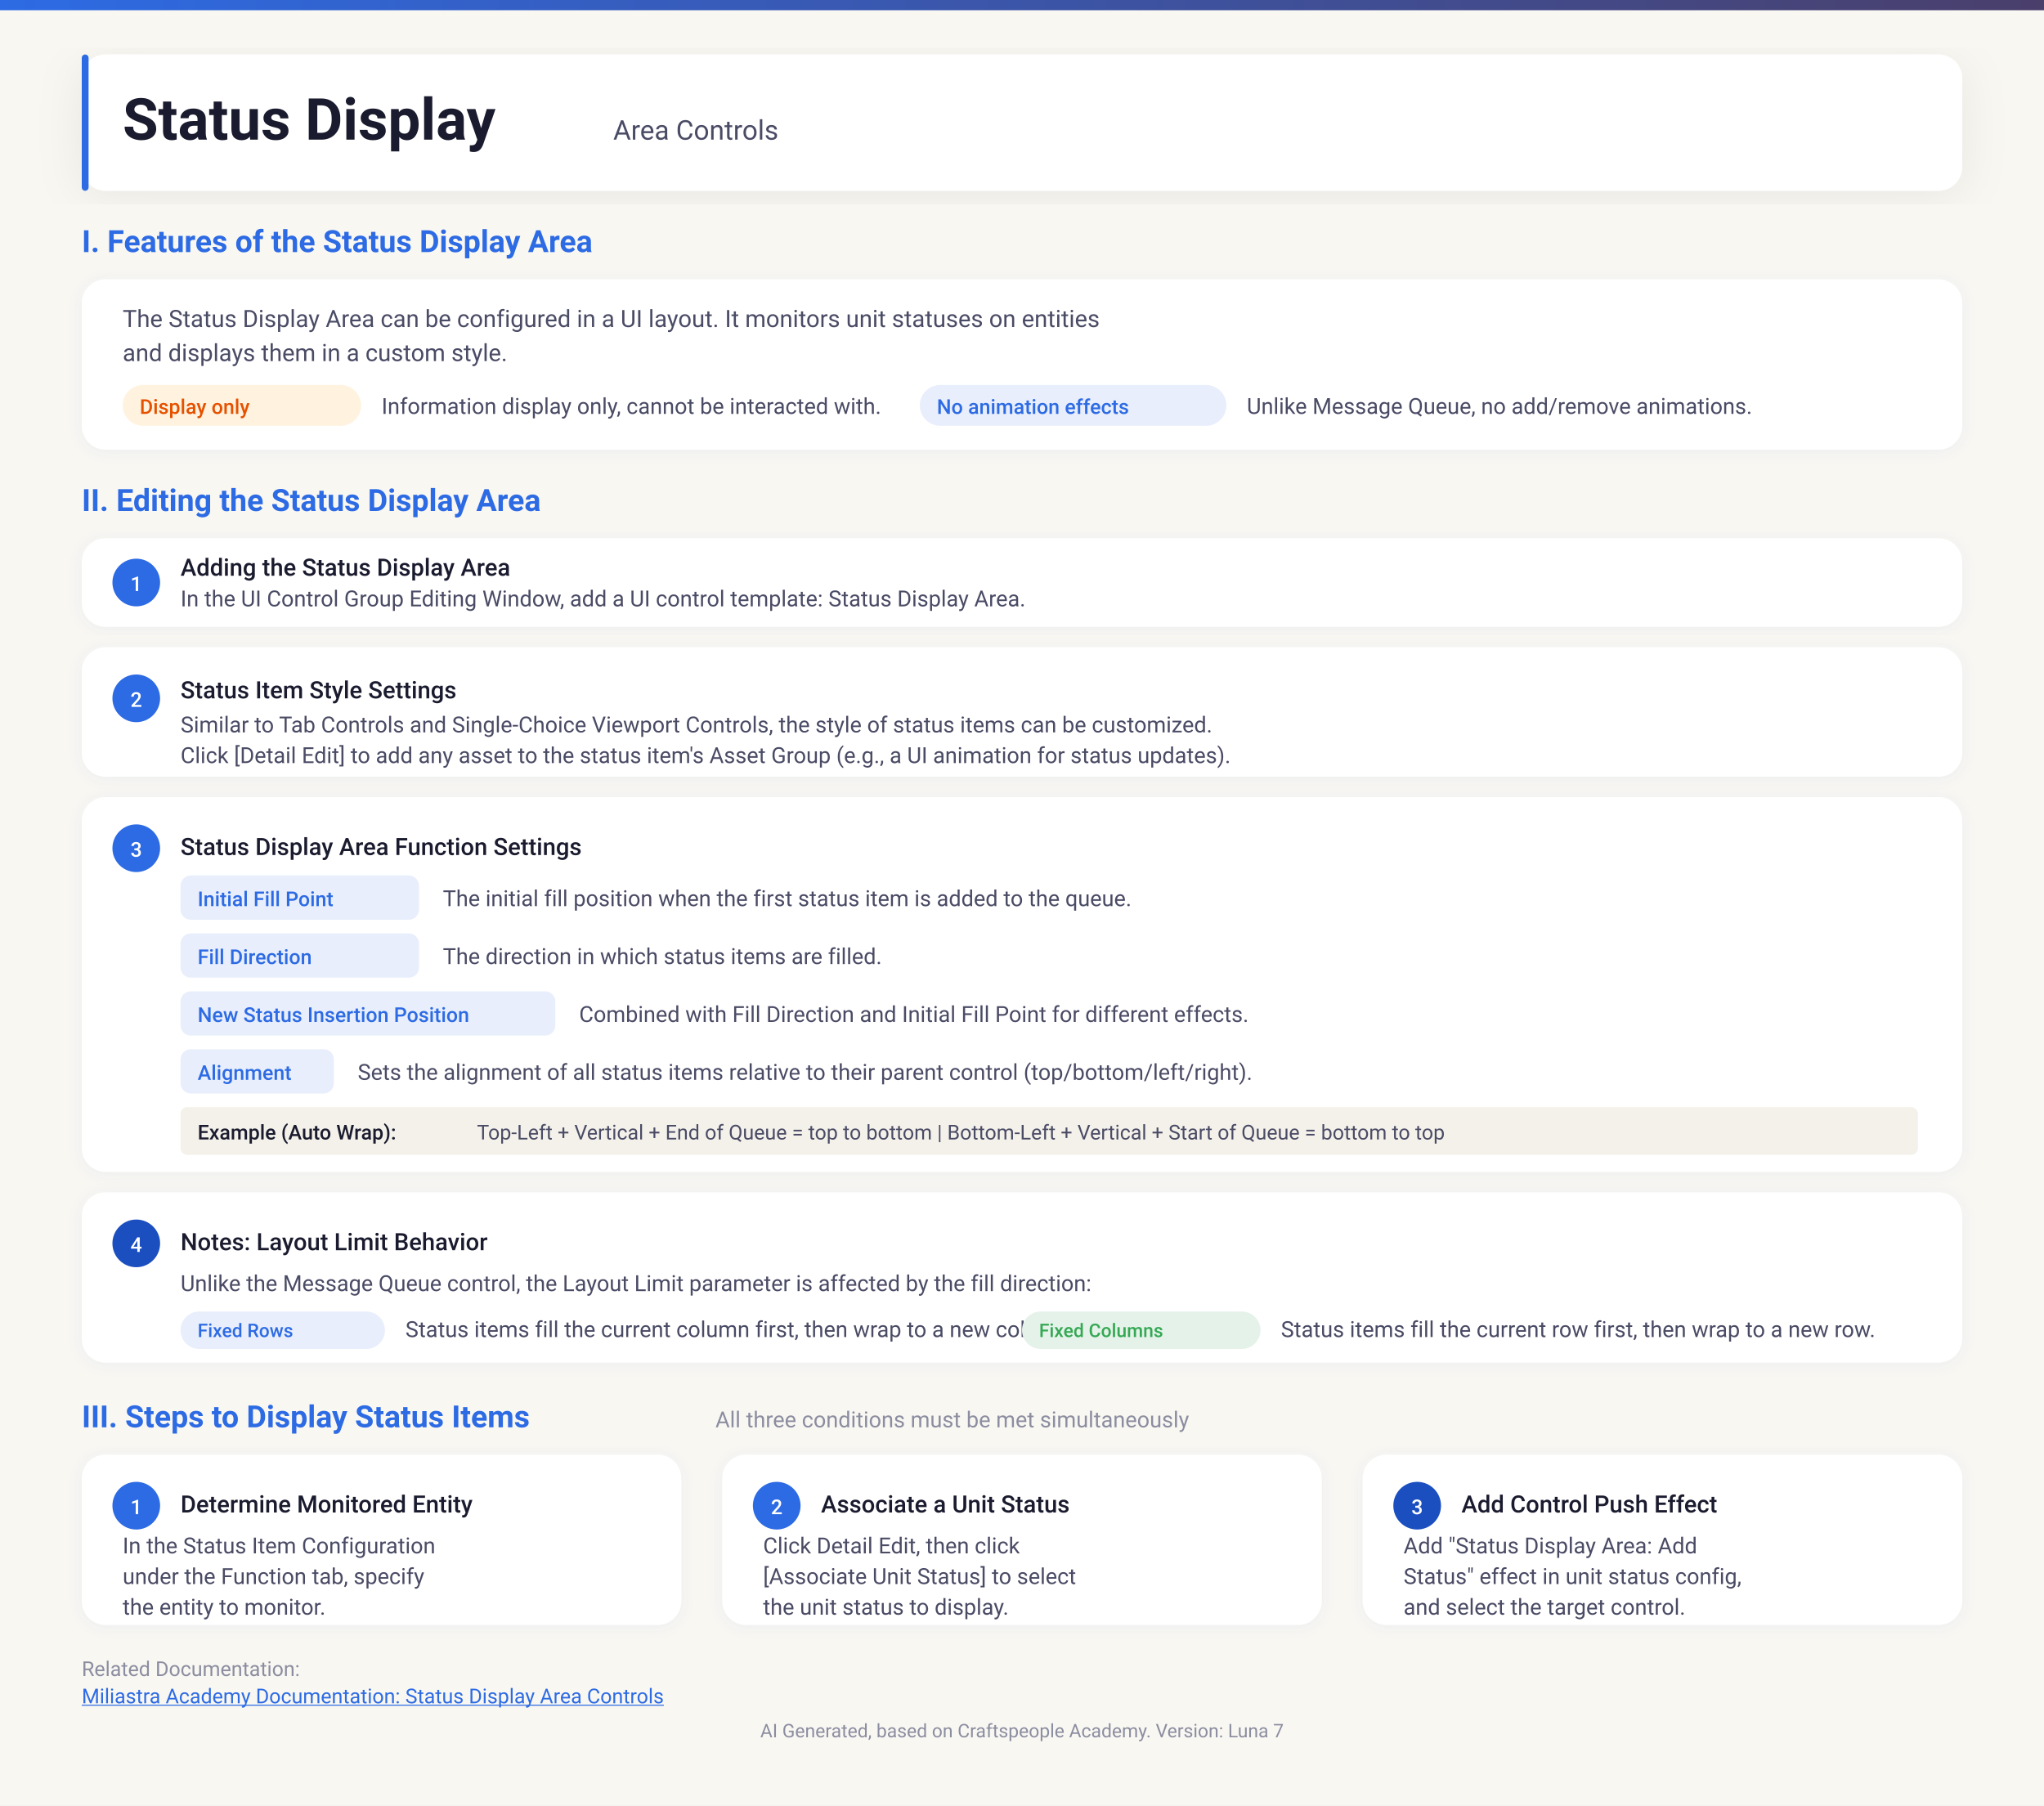
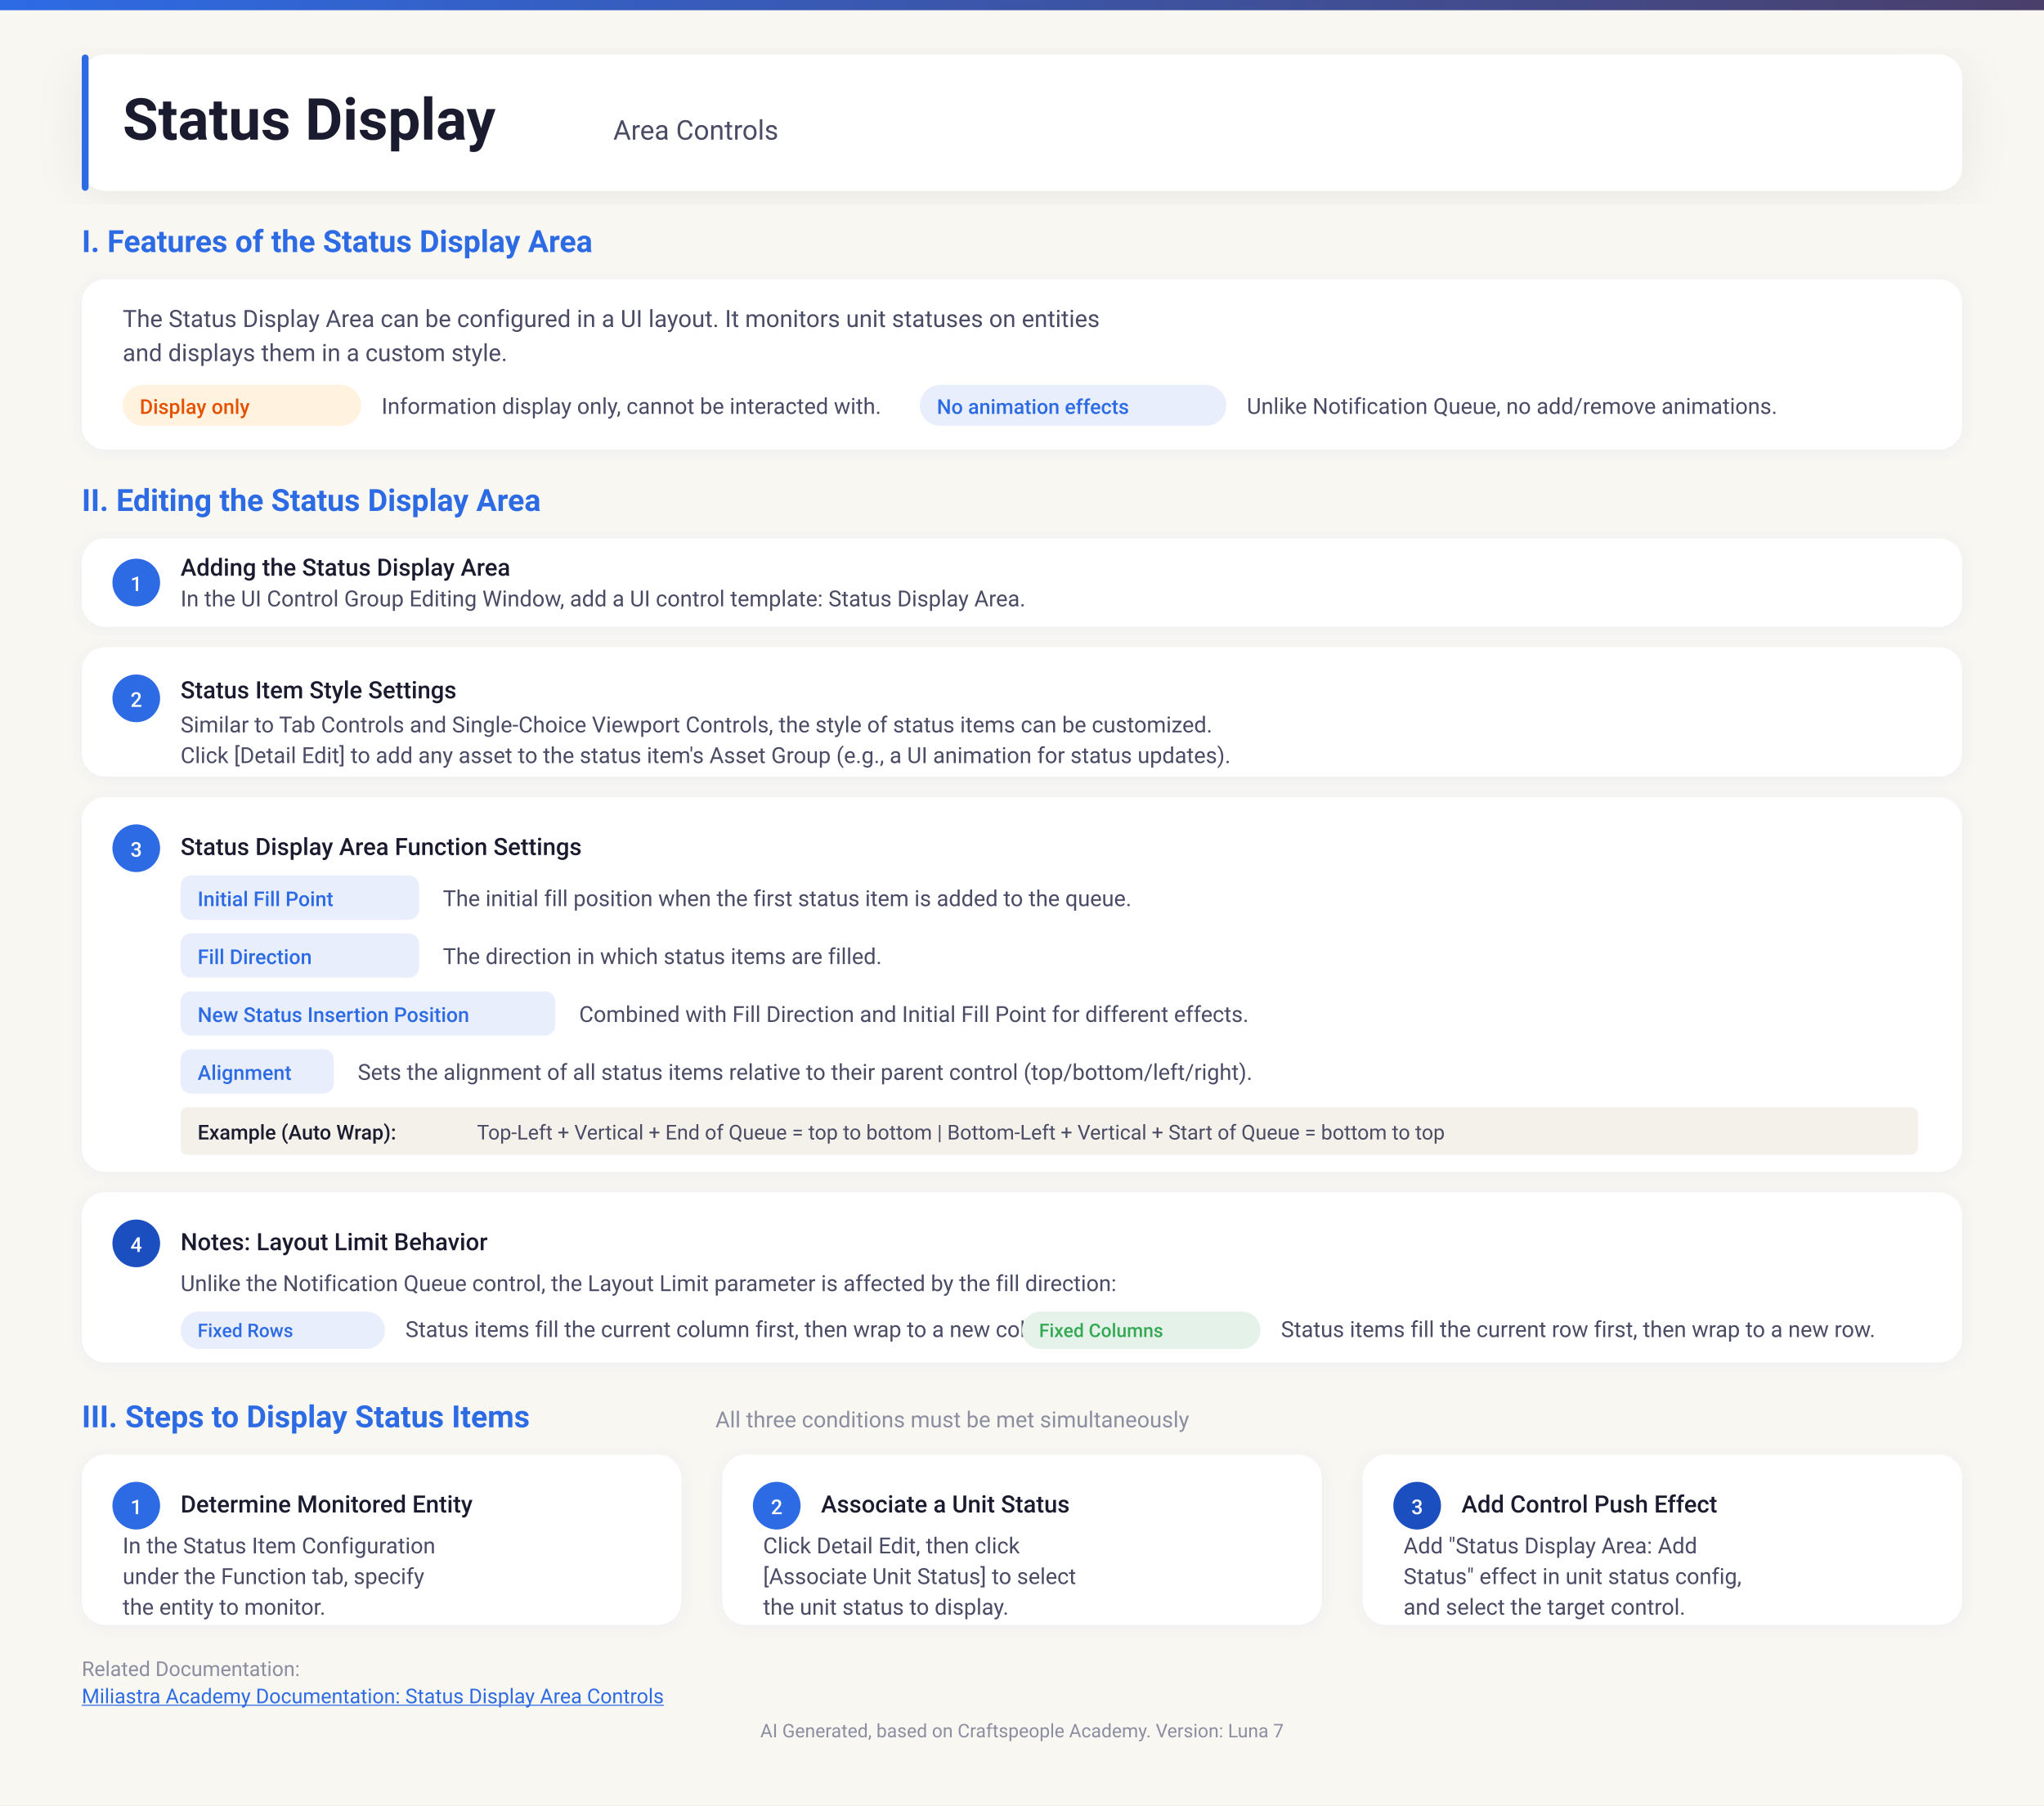
<svg xmlns="http://www.w3.org/2000/svg" xmlns:xlink="http://www.w3.org/1999/xlink" viewBox="0 0 1200 1060" font-family="'Roboto','HYWenHei 85W','Noto Sans','Segoe UI',sans-serif">
  <defs>
    <linearGradient id="topGrad" x1="0" y1="0" x2="1200" y2="0" gradientUnits="userSpaceOnUse">
      <stop offset="0%" stop-color="#2D6BE4" />
      <stop offset="100%" stop-color="#4A3F6B" />
    </linearGradient>
    <filter id="card">
      <feDropShadow dx="0" dy="1" stdDeviation="4" flood-color="#2D6BE4" flood-opacity="0.06" />
    </filter>
    <filter id="elevated">
      <feDropShadow dx="0" dy="4" stdDeviation="14" flood-color="#000" flood-opacity="0.07" />
    </filter>
  </defs>
  <rect width="1200" height="1060" fill="#F9F7F2" />
  <rect width="1200" height="6" fill="url(#topGrad)" />
  <rect x="48" y="32" width="1104" height="80" rx="14" fill="#fff" filter="url(#elevated)" />
  <rect x="48" y="32" width="4" height="80" rx="2" fill="#2D6BE4" />
  <text x="72" y="82" fill="#1A1B2E" font-size="34" font-weight="bold">Status Display</text>
  <text x="360" y="82" fill="#4A4B65" font-size="16">Area Controls</text>
  <text x="48" y="148" fill="#2D6BE4" font-size="18" font-weight="700">I. Features of the Status Display Area</text>
  <rect x="48" y="164" width="1104" height="100" rx="14" fill="#fff" filter="url(#card)" />
  <text x="72" y="192" fill="#4A4B65" font-size="14">The Status Display Area can be configured in a UI layout. It monitors unit statuses on entities</text>
  <text x="72" y="212" fill="#4A4B65" font-size="14">and displays them in a custom style.</text>
  <rect x="72" y="226" width="140" height="24" rx="12" fill="#FFF3E0" />
  <text x="82" y="243" fill="#E65100" font-size="12" font-weight="500">Display only</text>
  <text x="224" y="243" fill="#4A4B65" font-size="13">Information display only, cannot be interacted with.</text>
  <rect x="540" y="226" width="180" height="24" rx="12" fill="#E8EEFB" />
  <text x="550" y="243" fill="#2D6BE4" font-size="12" font-weight="500">No animation effects</text>
-   <text x="732" y="243" fill="#4A4B65" font-size="13">Unlike Message Queue, no add/remove animations.</text>
+   <text x="732" y="243" fill="#4A4B65" font-size="13">Unlike Notification Queue, no add/remove animations.</text>
  <text x="48" y="300" fill="#2D6BE4" font-size="18" font-weight="700">II. Editing the Status Display Area</text>
  <rect x="48" y="316" width="1104" height="52" rx="14" fill="#fff" filter="url(#card)" />
  <circle cx="80" cy="342" r="14" fill="#2D6BE4" />
  <text x="80" y="347" fill="#fff" font-size="12" text-anchor="middle" font-weight="500">1</text>
  <text x="106" y="338" fill="#1A1B2E" font-size="14" font-weight="500">Adding the Status Display Area</text>
  <text x="106" y="356" fill="#4A4B65" font-size="13">In the UI Control Group Editing Window, add a UI control template: Status Display Area.</text>
  <rect x="48" y="380" width="1104" height="76" rx="14" fill="#fff" filter="url(#card)" />
  <circle cx="80" cy="410" r="14" fill="#2D6BE4" />
  <text x="80" y="415" fill="#fff" font-size="12" text-anchor="middle" font-weight="500">2</text>
  <text x="106" y="410" fill="#1A1B2E" font-size="14" font-weight="500">Status Item Style Settings</text>
  <text x="106" y="430" fill="#4A4B65" font-size="13">Similar to Tab Controls and Single-Choice Viewport Controls, the style of status items can be customized.</text>
  <text x="106" y="448" fill="#4A4B65" font-size="13">Click [Detail Edit] to add any asset to the status item's Asset Group (e.g., a UI animation for status updates).</text>
  <rect x="48" y="468" width="1104" height="220" rx="14" fill="#fff" filter="url(#card)" />
  <circle cx="80" cy="498" r="14" fill="#2D6BE4" />
  <text x="80" y="503" fill="#fff" font-size="12" text-anchor="middle" font-weight="500">3</text>
  <text x="106" y="502" fill="#1A1B2E" font-size="14" font-weight="500">Status Display Area Function Settings</text>
  <rect x="106" y="514" width="140" height="26" rx="6" fill="#E8EEFB" />
  <text x="116" y="532" fill="#2D6BE4" font-size="12" font-weight="500">Initial Fill Point</text>
  <text x="260" y="532" fill="#4A4B65" font-size="13">The initial fill position when the first status item is added to the queue.</text>
  <rect x="106" y="548" width="140" height="26" rx="6" fill="#E8EEFB" />
  <text x="116" y="566" fill="#2D6BE4" font-size="12" font-weight="500">Fill Direction</text>
  <text x="260" y="566" fill="#4A4B65" font-size="13">The direction in which status items are filled.</text>
  <rect x="106" y="582" width="220" height="26" rx="6" fill="#E8EEFB" />
  <text x="116" y="600" fill="#2D6BE4" font-size="12" font-weight="500">New Status Insertion Position</text>
  <text x="340" y="600" fill="#4A4B65" font-size="13">Combined with Fill Direction and Initial Fill Point for different effects.</text>
  <rect x="106" y="616" width="90" height="26" rx="6" fill="#E8EEFB" />
  <text x="116" y="634" fill="#2D6BE4" font-size="12" font-weight="500">Alignment</text>
  <text x="210" y="634" fill="#4A4B65" font-size="13">Sets the alignment of all status items relative to their parent control (top/bottom/left/right).</text>
  <rect x="106" y="650" width="1020" height="28" rx="4" fill="#F4F1EA" />
  <text x="116" y="669" fill="#1A1B2E" font-size="12" font-weight="500">Example (Auto Wrap):</text>
  <text x="280" y="669" fill="#4A4B65" font-size="12">Top-Left + Vertical + End of Queue = top to bottom  |  Bottom-Left + Vertical + Start of Queue = bottom to top</text>
  <rect x="48" y="700" width="1104" height="100" rx="14" fill="#fff" filter="url(#card)" />
  <circle cx="80" cy="730" r="14" fill="#1B4FC0" />
  <text x="80" y="735" fill="#fff" font-size="12" text-anchor="middle" font-weight="500">4</text>
  <text x="106" y="734" fill="#1A1B2E" font-size="14" font-weight="500">Notes: Layout Limit Behavior</text>
-   <text x="106" y="758" fill="#4A4B65" font-size="13">Unlike the Message Queue control, the Layout Limit parameter is affected by the fill direction:</text>
+   <text x="106" y="758" fill="#4A4B65" font-size="13">Unlike the Notification Queue control, the Layout Limit parameter is affected by the fill direction:</text>
  <rect x="106" y="770" width="120" height="22" rx="11" fill="#E8EEFB" />
  <text x="116" y="785" fill="#2D6BE4" font-size="11" font-weight="500">Fixed Rows</text>
  <text x="238" y="785" fill="#4A4B65" font-size="13">Status items fill the current column first, then wrap to a new column.</text>
  <rect x="600" y="770" width="140" height="22" rx="11" fill="#E5F2E9" />
  <text x="610" y="785" fill="#34A853" font-size="11" font-weight="500">Fixed Columns</text>
  <text x="752" y="785" fill="#4A4B65" font-size="13">Status items fill the current row first, then wrap to a new row.</text>
  <text x="48" y="838" fill="#2D6BE4" font-size="18" font-weight="700">III. Steps to Display Status Items</text>
  <text x="420" y="838" fill="#8B8DA0" font-size="13">All three conditions must be met simultaneously</text>
  <rect x="48" y="854" width="352" height="100" rx="14" fill="#fff" filter="url(#card)" />
  <circle cx="80" cy="884" r="14" fill="#2D6BE4" />
  <text x="80" y="889" fill="#fff" font-size="12" text-anchor="middle" font-weight="500">1</text>
  <text x="106" y="888" fill="#1A1B2E" font-size="14" font-weight="500">Determine Monitored Entity</text>
  <text x="72" y="912" fill="#4A4B65" font-size="13">In the Status Item Configuration</text>
  <text x="72" y="930" fill="#4A4B65" font-size="13">under the Function tab, specify</text>
  <text x="72" y="948" fill="#4A4B65" font-size="13">the entity to monitor.</text>
  <rect x="424" y="854" width="352" height="100" rx="14" fill="#fff" filter="url(#card)" />
  <circle cx="456" cy="884" r="14" fill="#2D6BE4" />
  <text x="456" y="889" fill="#fff" font-size="12" text-anchor="middle" font-weight="500">2</text>
  <text x="482" y="888" fill="#1A1B2E" font-size="14" font-weight="500">Associate a Unit Status</text>
  <text x="448" y="912" fill="#4A4B65" font-size="13">Click Detail Edit, then click</text>
  <text x="448" y="930" fill="#4A4B65" font-size="13">[Associate Unit Status] to select</text>
  <text x="448" y="948" fill="#4A4B65" font-size="13">the unit status to display.</text>
  <rect x="800" y="854" width="352" height="100" rx="14" fill="#fff" filter="url(#card)" />
  <circle cx="832" cy="884" r="14" fill="#1B4FC0" />
  <text x="832" y="889" fill="#fff" font-size="12" text-anchor="middle" font-weight="500">3</text>
  <text x="858" y="888" fill="#1A1B2E" font-size="14" font-weight="500">Add Control Push Effect</text>
  <text x="824" y="912" fill="#4A4B65" font-size="13">Add "Status Display Area: Add</text>
  <text x="824" y="930" fill="#4A4B65" font-size="13">Status" effect in unit status config,</text>
  <text x="824" y="948" fill="#4A4B65" font-size="13">and select the target control.</text>
  <text x="48" y="984" fill="#8B8DA0" font-size="12">Related Documentation:</text>
  <a xlink:href="https://act.mihoyo.com/ys/ugc/tutorial/detail/mh4ve00q4j14" target="_blank">
    <text x="48" y="1000" fill="#2D6BE4" font-size="12" text-decoration="underline">Miliastra Academy Documentation: Status Display Area Controls</text>
  </a>
  <text x="600" y="1020" fill="#8B8DA0" font-size="11" text-anchor="middle">AI Generated, based on Craftspeople Academy. Version: Luna 7</text>
</svg>
